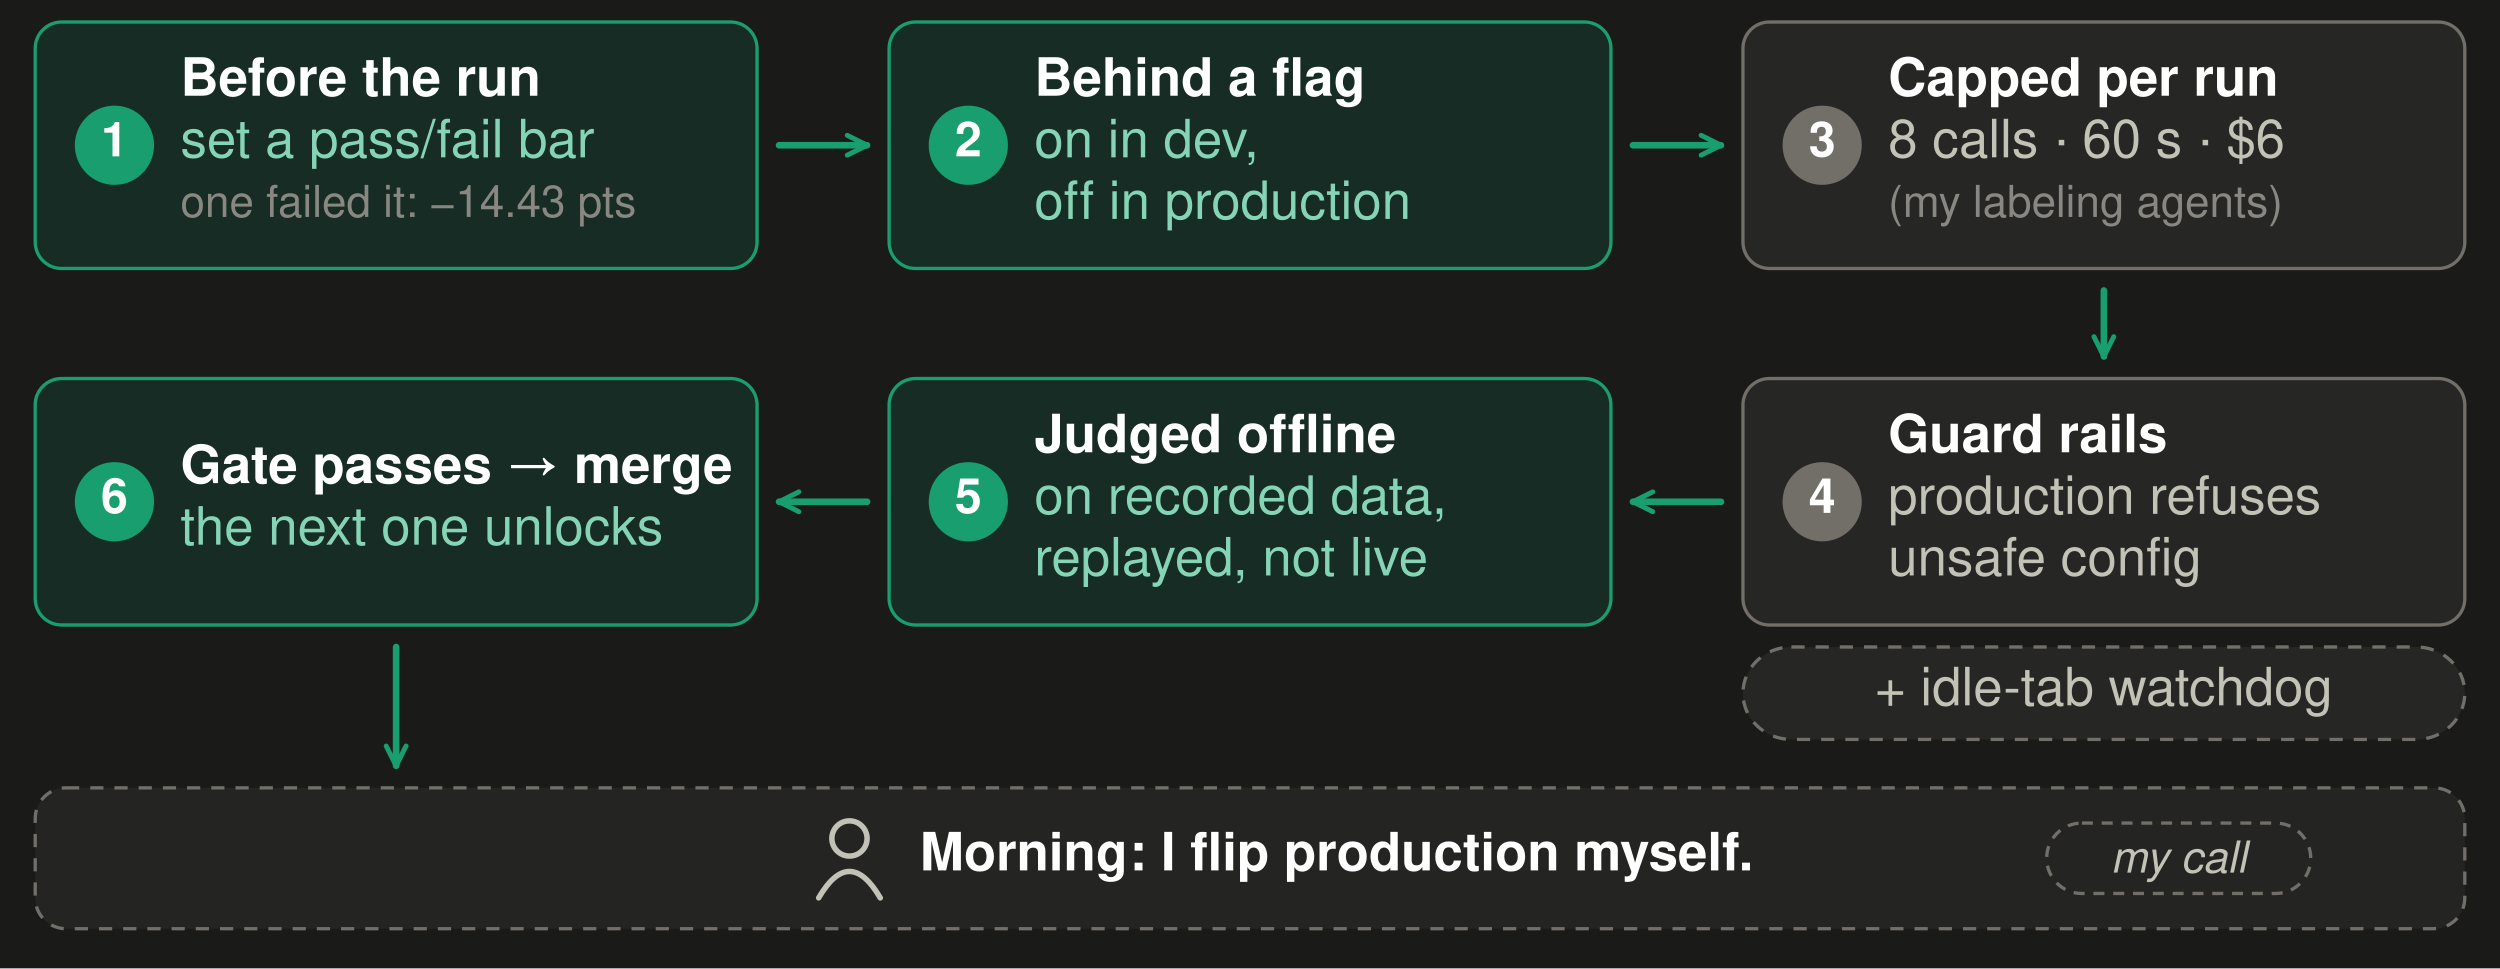
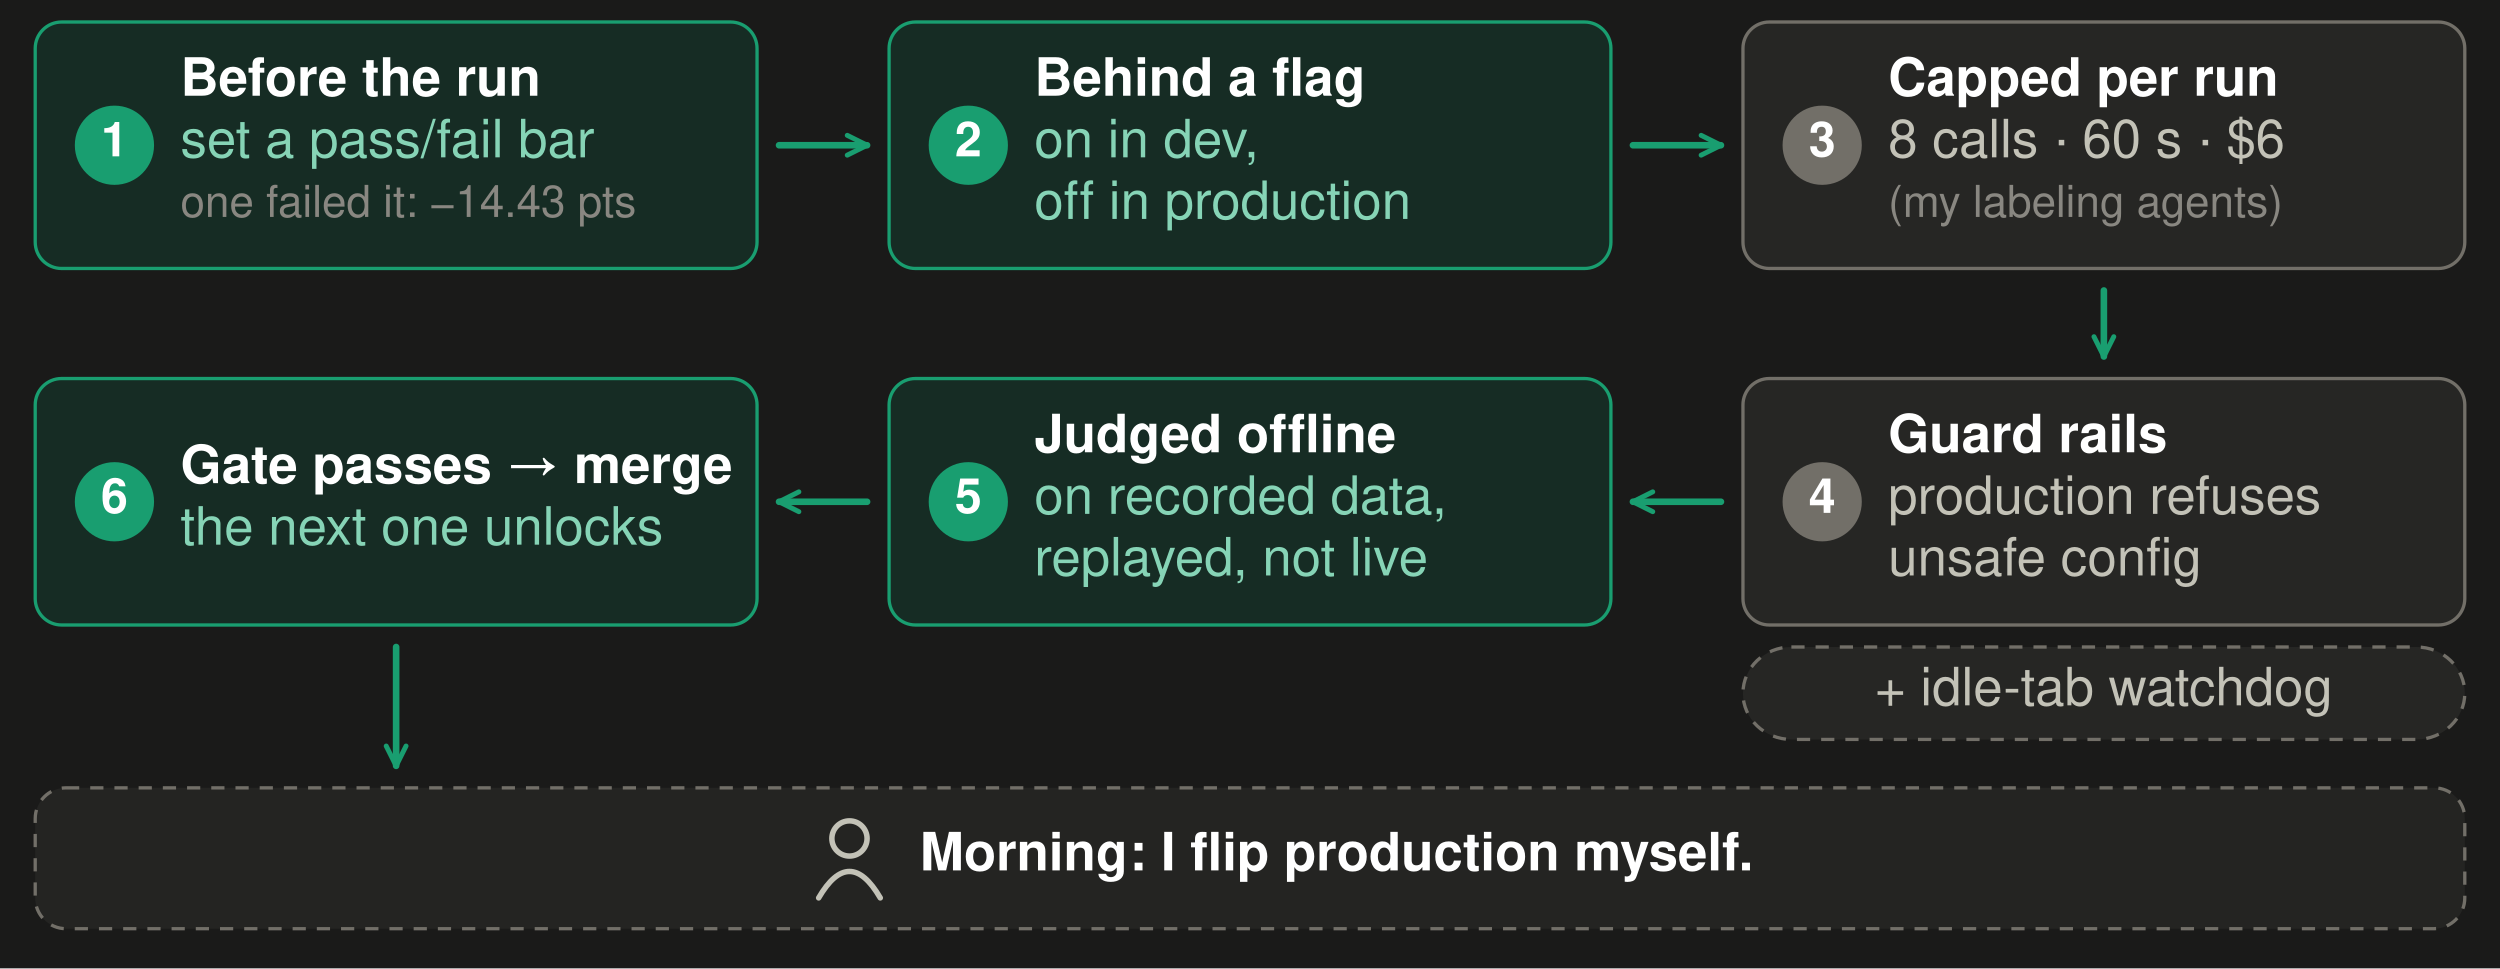
<svg xmlns="http://www.w3.org/2000/svg" viewBox="0 0 1136 440" width="1136" height="440" role="img" aria-labelledby="t d" style="font-family:system-ui, -apple-system, 'Segoe UI', Helvetica, Arial, sans-serif">
  <defs>
    <marker id="ah-green" viewBox="0 0 12 12" refX="10" refY="6" markerWidth="13.5" markerHeight="13.5" markerUnits="userSpaceOnUse" orient="auto-start-reverse">
      <path d="M2 2 L10 6 L2 10" fill="none" data-stroke-role="compute-line" stroke="#199e70" stroke-width="2" stroke-linecap="round" stroke-linejoin="round" />
    </marker>
  </defs>
  <rect x="0" y="0" width="1136" height="440" data-fill-role="canvas" fill="#1a1a19" />
  <rect x="16" y="10" width="328" height="112" rx="12" data-fill-role="compute-fill" fill="#162c24" data-stroke-role="compute-line" stroke="#199e70" stroke-width="1.5" />
  <circle cx="52" cy="66" r="18" data-fill-role="compute-line" fill="#199e70" />
  <text x="52" y="66" font-size="22" font-weight="700" text-anchor="middle" dominant-baseline="central" data-fill-role="on-focus" fill="#ffffff">1</text>
  <text x="82" y="38" font-size="24" font-weight="700" text-anchor="start" dominant-baseline="central" data-fill-role="ink" fill="#ffffff">Before the run</text>
  <text x="82" y="66" font-size="24" text-anchor="start" dominant-baseline="central" data-fill-role="compute-ink" fill="#86d4b6">set a pass/fail bar</text>
  <text x="82" y="94" font-size="20" text-anchor="start" dominant-baseline="central" data-fill-role="muted" fill="#898781">one failed it: −14.43 pts</text>
  <rect x="404" y="10" width="328" height="112" rx="12" data-fill-role="compute-fill" fill="#162c24" data-stroke-role="compute-line" stroke="#199e70" stroke-width="1.5" />
  <circle cx="440" cy="66" r="18" data-fill-role="compute-line" fill="#199e70" />
  <text x="440" y="66" font-size="22" font-weight="700" text-anchor="middle" dominant-baseline="central" data-fill-role="on-focus" fill="#ffffff">2</text>
  <text x="470" y="38" font-size="24" font-weight="700" text-anchor="start" dominant-baseline="central" data-fill-role="ink" fill="#ffffff">Behind a flag</text>
  <text x="470" y="66" font-size="24" text-anchor="start" dominant-baseline="central" data-fill-role="compute-ink" fill="#86d4b6">on in dev,</text>
  <text x="470" y="94" font-size="24" text-anchor="start" dominant-baseline="central" data-fill-role="compute-ink" fill="#86d4b6">off in production</text>
  <rect x="792" y="10" width="328" height="112" rx="12" data-fill-role="data-fill" fill="#262624" data-stroke-role="data-line" stroke="#726f68" stroke-width="1.5" />
  <circle cx="828" cy="66" r="18" data-fill-role="data-line" fill="#726f68" />
  <text x="828" y="66" font-size="22" font-weight="700" text-anchor="middle" dominant-baseline="central" data-fill-role="on-focus" fill="#ffffff">3</text>
  <text x="858" y="38" font-size="24" font-weight="700" text-anchor="start" dominant-baseline="central" data-fill-role="ink" fill="#ffffff">Capped per run</text>
  <text x="858" y="66" font-size="24" text-anchor="start" dominant-baseline="central" data-fill-role="ink" fill="#c3c2b7">8 calls · 60 s · $6</text>
  <text x="858" y="94" font-size="20" text-anchor="start" dominant-baseline="central" data-fill-role="muted" fill="#898781">(my labeling agents)</text>
  <rect x="792" y="172" width="328" height="112" rx="12" data-fill-role="data-fill" fill="#262624" data-stroke-role="data-line" stroke="#726f68" stroke-width="1.5" />
  <circle cx="828" cy="228" r="18" data-fill-role="data-line" fill="#726f68" />
  <text x="828" y="228" font-size="22" font-weight="700" text-anchor="middle" dominant-baseline="central" data-fill-role="on-focus" fill="#ffffff">4</text>
  <text x="858" y="200" font-size="24" font-weight="700" text-anchor="start" dominant-baseline="central" data-fill-role="ink" fill="#ffffff">Guard rails</text>
  <text x="858" y="228" font-size="24" text-anchor="start" dominant-baseline="central" data-fill-role="ink" fill="#c3c2b7">production refuses</text>
  <text x="858" y="256" font-size="24" text-anchor="start" dominant-baseline="central" data-fill-role="ink" fill="#c3c2b7">unsafe config</text>
  <rect x="404" y="172" width="328" height="112" rx="12" data-fill-role="compute-fill" fill="#162c24" data-stroke-role="compute-line" stroke="#199e70" stroke-width="1.5" />
  <circle cx="440" cy="228" r="18" data-fill-role="compute-line" fill="#199e70" />
  <text x="440" y="228" font-size="22" font-weight="700" text-anchor="middle" dominant-baseline="central" data-fill-role="on-focus" fill="#ffffff">5</text>
  <text x="470" y="200" font-size="24" font-weight="700" text-anchor="start" dominant-baseline="central" data-fill-role="ink" fill="#ffffff">Judged offline</text>
  <text x="470" y="228" font-size="24" text-anchor="start" dominant-baseline="central" data-fill-role="compute-ink" fill="#86d4b6">on recorded data,</text>
  <text x="470" y="256" font-size="24" text-anchor="start" dominant-baseline="central" data-fill-role="compute-ink" fill="#86d4b6">replayed, not live</text>
  <rect x="16" y="172" width="328" height="112" rx="12" data-fill-role="compute-fill" fill="#162c24" data-stroke-role="compute-line" stroke="#199e70" stroke-width="1.5" />
  <circle cx="52" cy="228" r="18" data-fill-role="compute-line" fill="#199e70" />
  <text x="52" y="228" font-size="22" font-weight="700" text-anchor="middle" dominant-baseline="central" data-fill-role="on-focus" fill="#ffffff">6</text>
  <text x="82" y="214" font-size="24" font-weight="700" text-anchor="start" dominant-baseline="central" data-fill-role="ink" fill="#ffffff">Gate passes → merge</text>
  <text x="82" y="242" font-size="24" text-anchor="start" dominant-baseline="central" data-fill-role="compute-ink" fill="#86d4b6">the next one unlocks</text>
  <path d="M354 66 L394 66" fill="none" data-stroke-role="compute-line" stroke="#199e70" stroke-width="3" stroke-linecap="round" marker-end="url(#ah-green)" />
  <path d="M742 66 L782 66" fill="none" data-stroke-role="compute-line" stroke="#199e70" stroke-width="3" stroke-linecap="round" marker-end="url(#ah-green)" />
  <path d="M956 132 L956 162" fill="none" data-stroke-role="compute-line" stroke="#199e70" stroke-width="3" stroke-linecap="round" marker-end="url(#ah-green)" />
  <path d="M782 228 L742 228" fill="none" data-stroke-role="compute-line" stroke="#199e70" stroke-width="3" stroke-linecap="round" marker-end="url(#ah-green)" />
  <path d="M394 228 L354 228" fill="none" data-stroke-role="compute-line" stroke="#199e70" stroke-width="3" stroke-linecap="round" marker-end="url(#ah-green)" />
  <rect x="792" y="294" width="328" height="42" rx="22" data-fill-role="data-fill" fill="#262624" data-stroke-role="data-line" stroke="#726f68" stroke-width="1.5" stroke-dasharray="6 5" />
  <text x="956" y="315" font-size="24" text-anchor="middle" dominant-baseline="central" data-fill-role="ink" fill="#c3c2b7">+ idle-tab watchdog</text>
  <path d="M180 294 L180 348" fill="none" data-stroke-role="compute-line" stroke="#199e70" stroke-width="3" stroke-linecap="round" marker-end="url(#ah-green)" />
  <rect x="16" y="358" width="1104" height="64" rx="14" data-fill-role="surface" fill="#242422" data-stroke-role="data-line" stroke="#726f68" stroke-width="1.5" stroke-dasharray="6 5" />
  <circle cx="386" cy="381" r="8" fill="none" data-stroke-role="ink" stroke="#c3c2b7" stroke-width="2.5" />
  <path d="M372 408 Q386 384 400 408" fill="none" data-stroke-role="ink" stroke="#c3c2b7" stroke-width="2.5" stroke-linecap="round" />
  <text x="418" y="390" font-size="24" font-weight="700" text-anchor="start" dominant-baseline="central" data-fill-role="ink" fill="#ffffff">Morning: I flip production myself.</text>
-   <rect x="930" y="374" width="120" height="32" rx="16" data-fill-role="surface" fill="#242422" data-stroke-role="data-line" stroke="#726f68" stroke-width="1.5" stroke-dasharray="5 4" />
-   <text x="990" y="390" font-size="20" font-style="italic" text-anchor="middle" dominant-baseline="central" data-fill-role="ink" fill="#c3c2b7">my call</text>
</svg>
